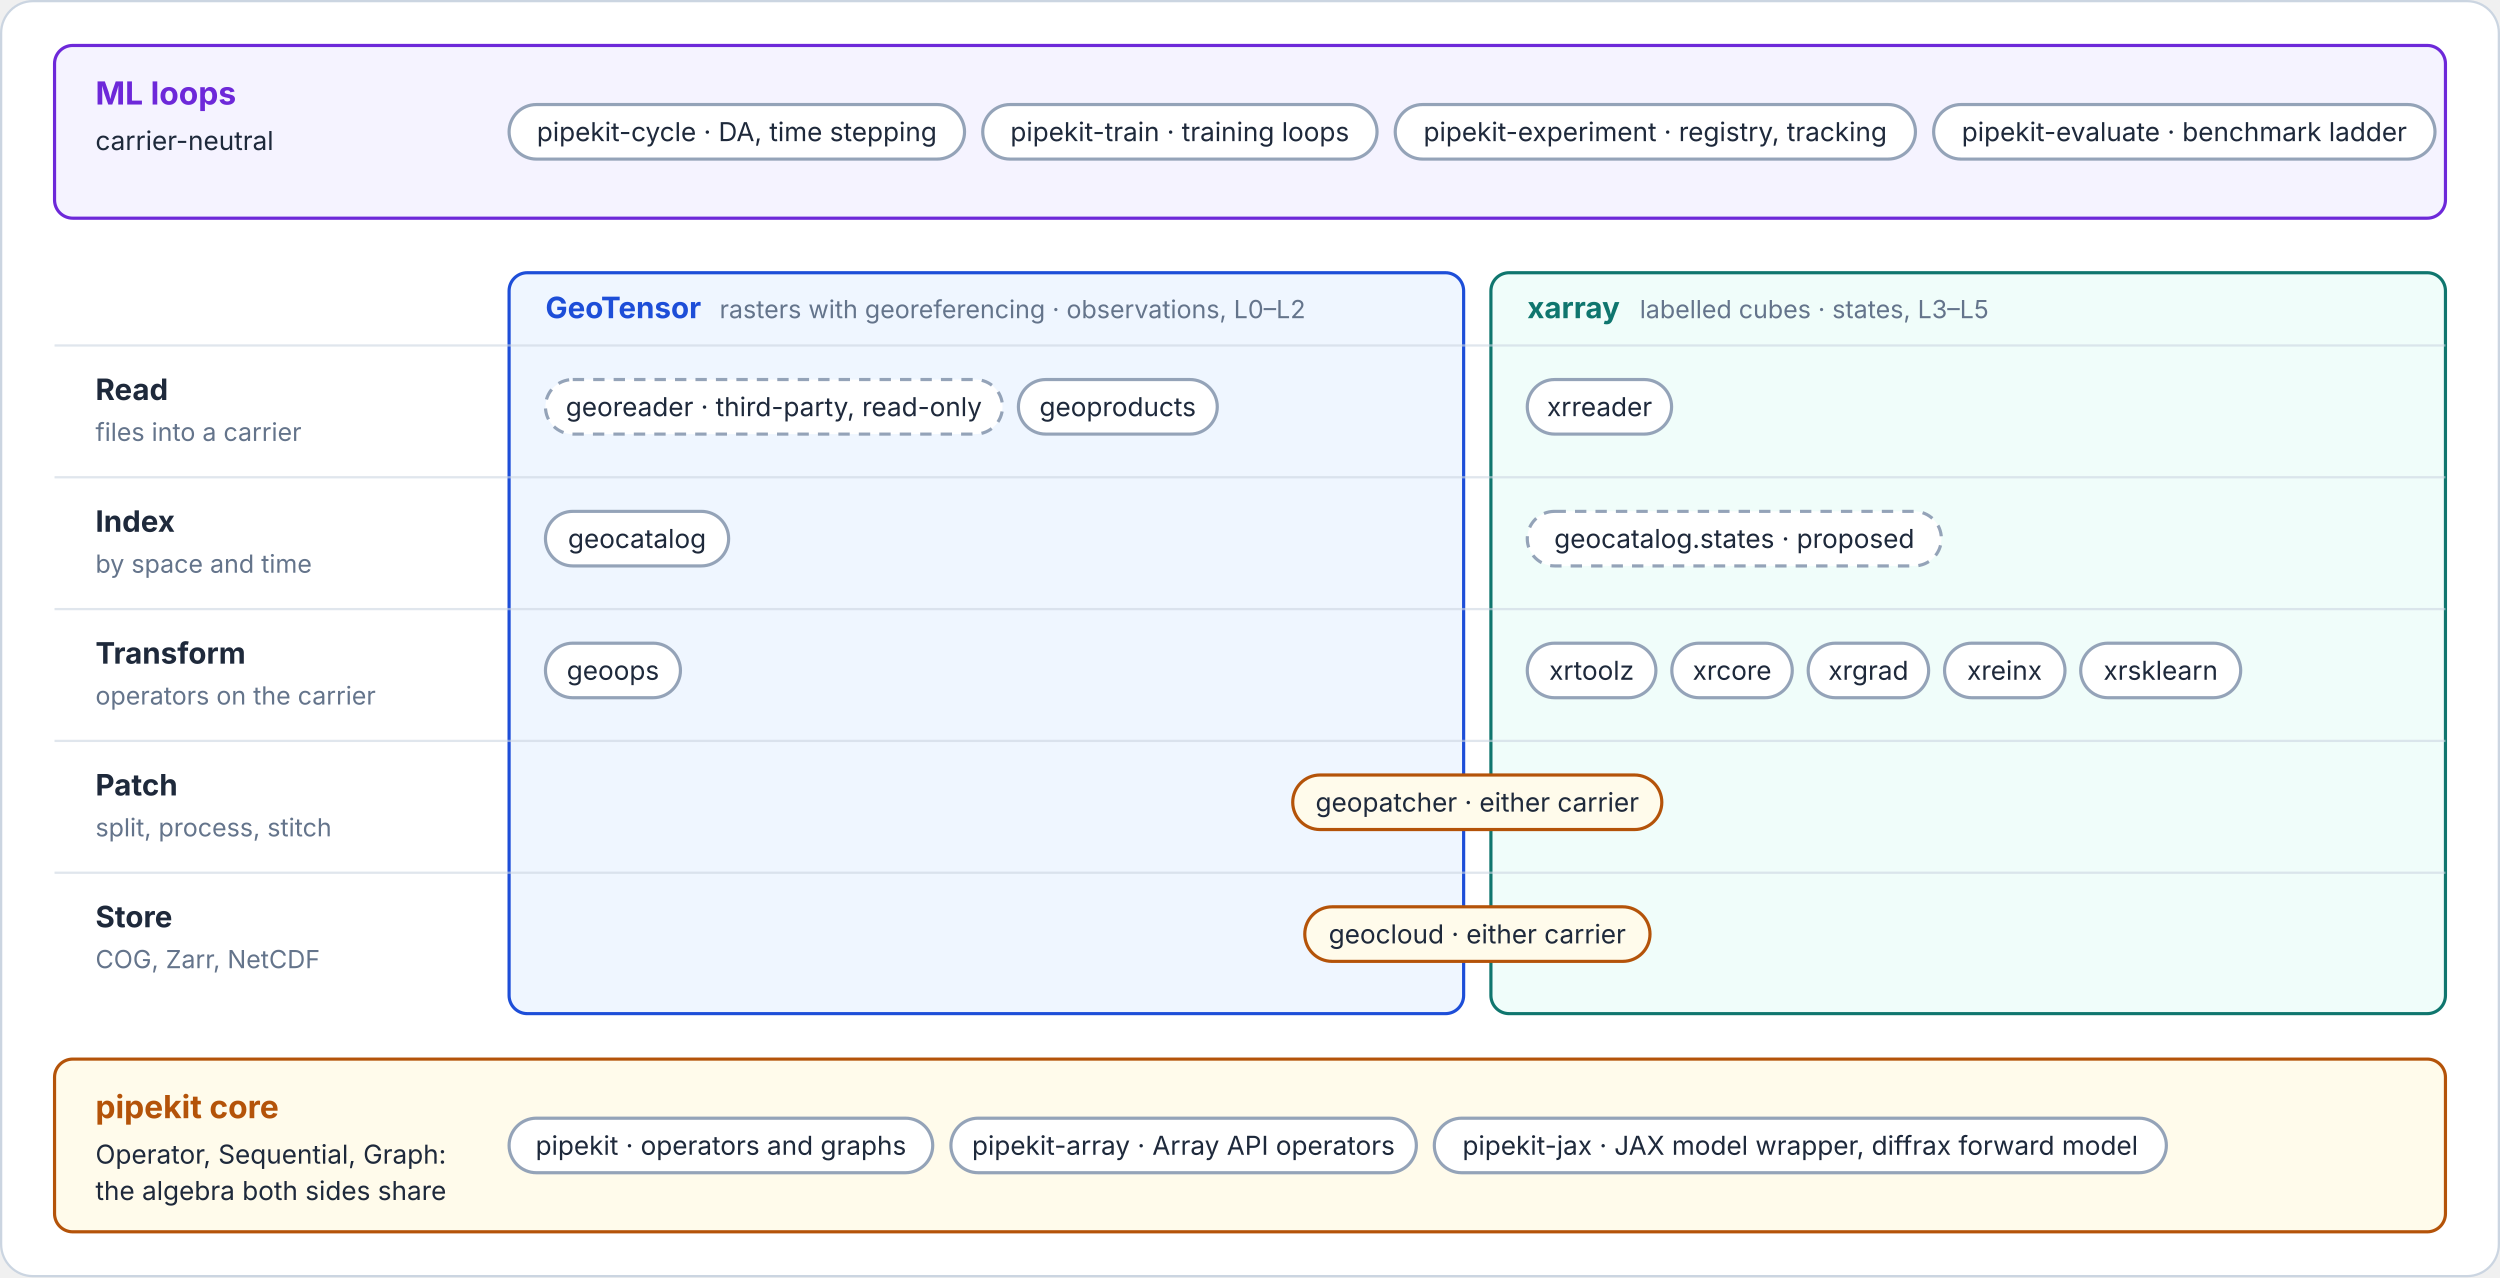
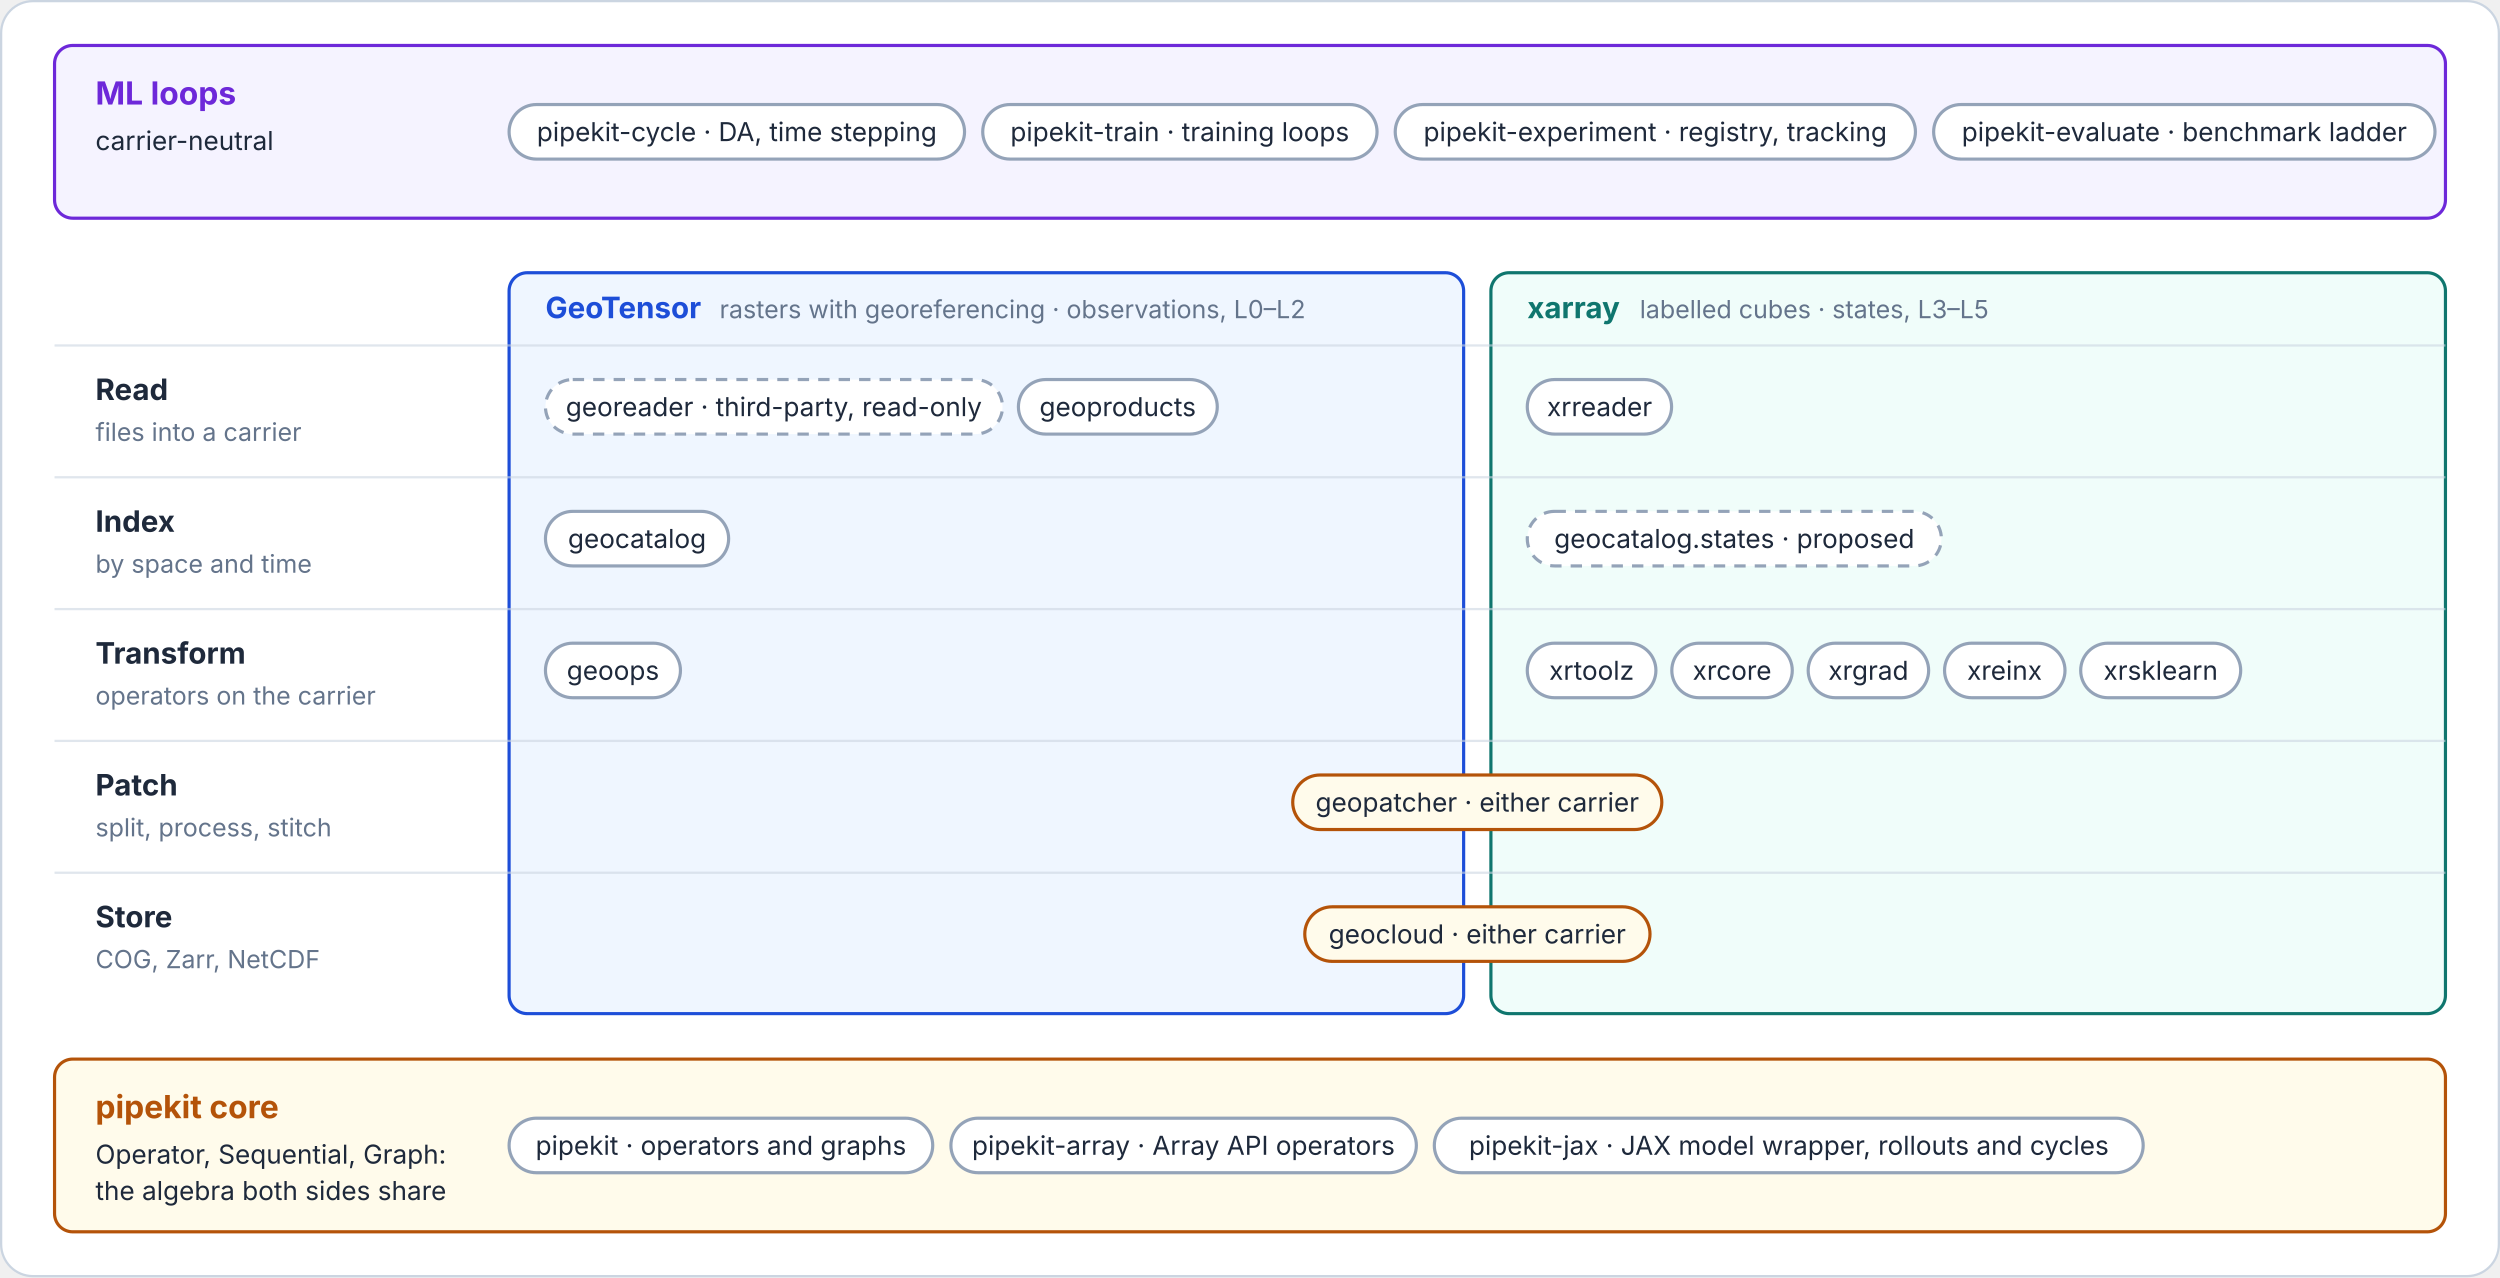
<svg xmlns="http://www.w3.org/2000/svg" viewBox="0 0 1100 562" width="1100" height="562" role="img" aria-label="GeoStack zoomed in: one pipekit core at the bottom; above it two carriers side by side, GeoTensor for observations and xarray for states, row by row by job (read, index, transform, patch, store); carrier-neutral ML loops on top." font-family="Inter, 'Helvetica Neue', Arial, 'DejaVu Sans', sans-serif">
  <defs />
  <rect x="0.5" y="0.5" width="1099" height="561" rx="14" fill="#ffffff" stroke="#cbd5e1" />
  <rect x="24.0" y="20.0" width="1052.0" height="76.0" rx="8" fill="#f5f3ff" stroke="#6d28d9" stroke-width="1.4" />
  <text x="42.0" y="46.0" font-size="14" fill="#6d28d9" text-anchor="start" font-weight="700">ML loops</text>
  <text x="42.0" y="66.0" font-size="11.5" fill="#1e293b" text-anchor="start" font-weight="400">carrier-neutral</text>
  <rect x="224.0" y="46.0" width="200.4" height="24.0" rx="12.0" fill="#ffffff" stroke="#94a3b8" stroke-width="1.4" />
  <text x="324.2" y="62.1" font-size="11.5" fill="#1e293b" text-anchor="middle" font-weight="400">pipekit-cycle · DA, time stepping</text>
  <rect x="432.4" y="46.0" width="173.5" height="24.0" rx="12.0" fill="#ffffff" stroke="#94a3b8" stroke-width="1.4" />
  <text x="519.1" y="62.1" font-size="11.5" fill="#1e293b" text-anchor="middle" font-weight="400">pipekit-train · training loops</text>
  <rect x="613.9" y="46.0" width="228.9" height="24.0" rx="12.0" fill="#ffffff" stroke="#94a3b8" stroke-width="1.4" />
  <text x="728.3" y="62.1" font-size="11.5" fill="#1e293b" text-anchor="middle" font-weight="400">pipekit-experiment · registry, tracking</text>
  <rect x="850.8" y="46.0" width="220.6" height="24.0" rx="12.0" fill="#ffffff" stroke="#94a3b8" stroke-width="1.4" />
  <text x="961.1" y="62.1" font-size="11.5" fill="#1e293b" text-anchor="middle" font-weight="400">pipekit-evaluate · benchmark ladder</text>
  <rect x="224.0" y="120.0" width="420.0" height="326.0" rx="8" fill="#eff6ff" stroke="#1d4ed8" stroke-width="1.4" />
  <text x="240.0" y="140.0" font-size="13" fill="#1d4ed8" text-anchor="start" font-weight="700">GeoTensor</text>
  <text x="316.6" y="140.0" font-size="11" fill="#64748b" text-anchor="start" font-weight="400">rasters with georeferencing · observations, L0–L2</text>
  <rect x="656.0" y="120.0" width="420.0" height="326.0" rx="8" fill="#f0fdfa" stroke="#0f766e" stroke-width="1.4" />
  <text x="672.0" y="140.0" font-size="13" fill="#0f766e" text-anchor="start" font-weight="700">xarray</text>
  <text x="721.5" y="140.0" font-size="11" fill="#64748b" text-anchor="start" font-weight="400">labelled cubes · states, L3–L5</text>
  <line x1="24" y1="152" x2="1076" y2="152" stroke="#cbd5e1" stroke-opacity="0.6" />
  <text x="42.0" y="176.0" font-size="13" fill="#1e293b" text-anchor="start" font-weight="700">Read</text>
  <text x="42.0" y="194.0" font-size="11" fill="#64748b" text-anchor="start" font-weight="400">files into a carrier</text>
  <rect x="240.0" y="167.0" width="201.1" height="24.0" rx="12.0" fill="#ffffff" stroke="#94a3b8" stroke-width="1.4" stroke-dasharray="5 4" />
  <text x="340.5" y="183.1" font-size="11.5" fill="#1e293b" text-anchor="middle" font-weight="400">georeader · third-party, read-only</text>
  <rect x="448.1" y="167.0" width="87.5" height="24.0" rx="12.0" fill="#ffffff" stroke="#94a3b8" stroke-width="1.4" />
  <text x="491.8" y="183.1" font-size="11.5" fill="#1e293b" text-anchor="middle" font-weight="400">geoproducts</text>
  <rect x="672.0" y="167.0" width="63.5" height="24.0" rx="12.0" fill="#ffffff" stroke="#94a3b8" stroke-width="1.4" />
  <text x="703.8" y="183.1" font-size="11.5" fill="#1e293b" text-anchor="middle" font-weight="400">xrreader</text>
  <line x1="24" y1="210" x2="1076" y2="210" stroke="#cbd5e1" stroke-opacity="0.6" />
  <text x="42.0" y="234.0" font-size="13" fill="#1e293b" text-anchor="start" font-weight="700">Index</text>
  <text x="42.0" y="252.0" font-size="11" fill="#64748b" text-anchor="start" font-weight="400">by space and time</text>
  <rect x="240.0" y="225.0" width="80.6" height="24.0" rx="12.0" fill="#ffffff" stroke="#94a3b8" stroke-width="1.4" />
  <text x="280.3" y="241.1" font-size="11.5" fill="#1e293b" text-anchor="middle" font-weight="400">geocatalog</text>
  <rect x="672.0" y="225.0" width="182.2" height="24.0" rx="12.0" fill="#ffffff" stroke="#94a3b8" stroke-width="1.4" stroke-dasharray="5 4" />
  <text x="763.1" y="241.1" font-size="11.5" fill="#1e293b" text-anchor="middle" font-weight="400">geocatalog.states · proposed</text>
  <line x1="24" y1="268" x2="1076" y2="268" stroke="#cbd5e1" stroke-opacity="0.6" />
  <text x="42.0" y="292.0" font-size="13" fill="#1e293b" text-anchor="start" font-weight="700">Transform</text>
  <text x="42.0" y="310.0" font-size="11" fill="#64748b" text-anchor="start" font-weight="400">operators on the carrier</text>
  <rect x="240.0" y="283.0" width="59.4" height="24.0" rx="12.0" fill="#ffffff" stroke="#94a3b8" stroke-width="1.4" />
  <text x="269.7" y="299.1" font-size="11.5" fill="#1e293b" text-anchor="middle" font-weight="400">geoops</text>
  <rect x="672.0" y="283.0" width="56.6" height="24.0" rx="12.0" fill="#ffffff" stroke="#94a3b8" stroke-width="1.4" />
  <text x="700.3" y="299.1" font-size="11.5" fill="#1e293b" text-anchor="middle" font-weight="400">xrtoolz</text>
  <rect x="735.6" y="283.0" width="53.0" height="24.0" rx="12.0" fill="#ffffff" stroke="#94a3b8" stroke-width="1.4" />
  <text x="762.1" y="299.1" font-size="11.5" fill="#1e293b" text-anchor="middle" font-weight="400">xrcore</text>
  <rect x="795.6" y="283.0" width="53.0" height="24.0" rx="12.0" fill="#ffffff" stroke="#94a3b8" stroke-width="1.4" />
  <text x="822.1" y="299.1" font-size="11.5" fill="#1e293b" text-anchor="middle" font-weight="400">xrgrad</text>
  <rect x="855.6" y="283.0" width="53.0" height="24.0" rx="12.0" fill="#ffffff" stroke="#94a3b8" stroke-width="1.4" />
  <text x="882.0" y="299.1" font-size="11.5" fill="#1e293b" text-anchor="middle" font-weight="400">xreinx</text>
  <rect x="915.5" y="283.0" width="70.4" height="24.0" rx="12.0" fill="#ffffff" stroke="#94a3b8" stroke-width="1.4" />
  <text x="950.7" y="299.1" font-size="11.5" fill="#1e293b" text-anchor="middle" font-weight="400">xrsklearn</text>
  <line x1="24" y1="326" x2="1076" y2="326" stroke="#cbd5e1" stroke-opacity="0.6" />
  <text x="42.0" y="350.0" font-size="13" fill="#1e293b" text-anchor="start" font-weight="700">Patch</text>
  <text x="42.0" y="368.0" font-size="11" fill="#64748b" text-anchor="start" font-weight="400">split, process, stitch</text>
  <rect x="568.8" y="341.0" width="162.4" height="24.0" rx="12.0" fill="#fffbeb" stroke="#b45309" stroke-width="1.4" />
  <text x="650.0" y="357.1" font-size="11.5" fill="#1e293b" text-anchor="middle" font-weight="400">geopatcher · either carrier</text>
  <line x1="24" y1="384" x2="1076" y2="384" stroke="#cbd5e1" stroke-opacity="0.6" />
  <text x="42.0" y="408.0" font-size="13" fill="#1e293b" text-anchor="start" font-weight="700">Store</text>
  <text x="42.0" y="426.0" font-size="11" fill="#64748b" text-anchor="start" font-weight="400">COG, Zarr, NetCDF</text>
  <rect x="574.1" y="399.0" width="151.9" height="24.0" rx="12.0" fill="#fffbeb" stroke="#b45309" stroke-width="1.4" />
  <text x="650.0" y="415.1" font-size="11.5" fill="#1e293b" text-anchor="middle" font-weight="400">geocloud · either carrier</text>
  <rect x="24.0" y="466.0" width="1052.0" height="76.0" rx="8" fill="#fffbeb" stroke="#b45309" stroke-width="1.4" />
  <text x="42.0" y="492.0" font-size="14" fill="#b45309" text-anchor="start" font-weight="700">pipekit core</text>
  <text x="42.0" y="512.0" font-size="11.5" fill="#1e293b" text-anchor="start" font-weight="400">Operator, Sequential, Graph:</text>
  <text x="42.0" y="528.0" font-size="11.5" fill="#1e293b" text-anchor="start" font-weight="400">the algebra both sides share</text>
  <rect x="224.0" y="492.0" width="186.4" height="24.0" rx="12.0" fill="#ffffff" stroke="#94a3b8" stroke-width="1.4" />
  <text x="317.2" y="508.1" font-size="11.5" fill="#1e293b" text-anchor="middle" font-weight="400">pipekit · operators and graphs</text>
  <rect x="418.4" y="492.0" width="204.8" height="24.0" rx="12.0" fill="#ffffff" stroke="#94a3b8" stroke-width="1.4" />
  <text x="520.7" y="508.1" font-size="11.5" fill="#1e293b" text-anchor="middle" font-weight="400">pipekit-array · Array API operators</text>
-   <rect x="631.1" y="492.0" width="322.1" height="24.0" rx="12.0" fill="#ffffff" stroke="#94a3b8" stroke-width="1.4" />
-   <text x="792.1" y="508.1" font-size="11.5" fill="#1e293b" text-anchor="middle" font-weight="400">pipekit-jax · JAX model wrapper, diffrax forward model</text>
+   <rect x="631.1" y="492.0" width="311.9" height="24.0" rx="12.0" fill="#ffffff" stroke="#94a3b8" stroke-width="1.4" />
+   <text x="787.1" y="508.1" font-size="11.5" fill="#1e293b" text-anchor="middle" font-weight="400">pipekit-jax · JAX model wrapper, rollouts and cycles</text>
</svg>
